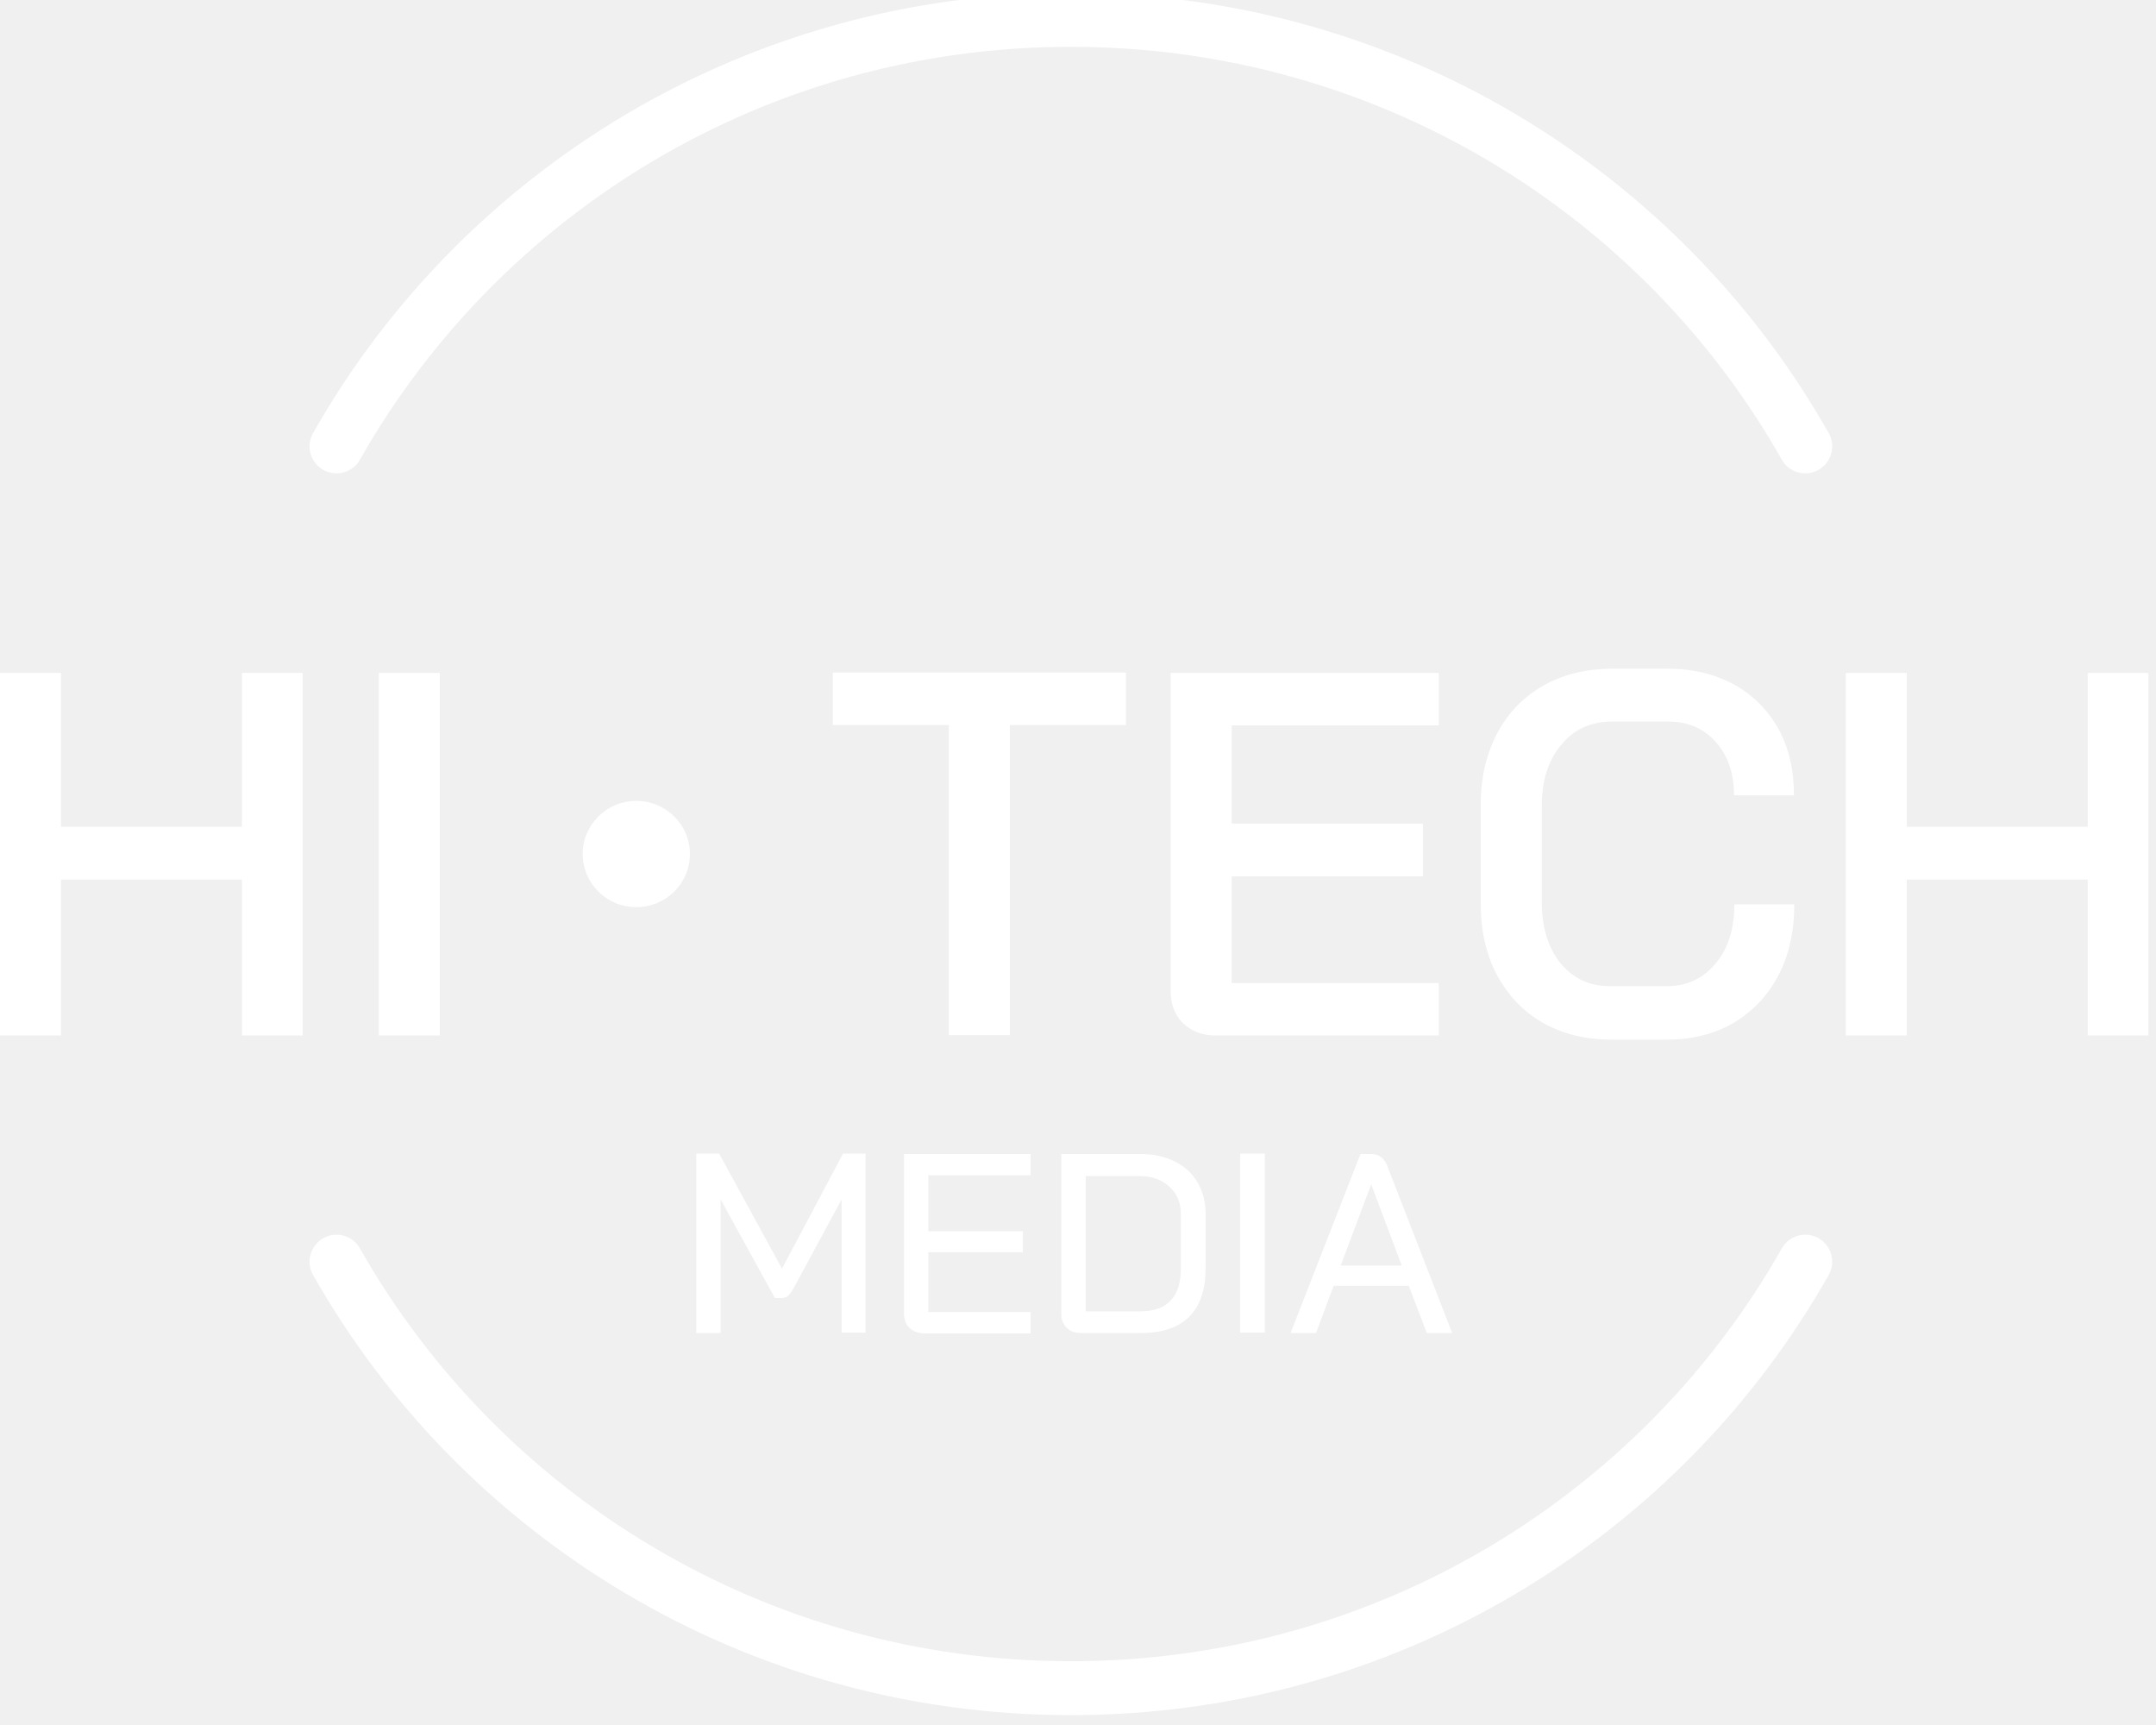
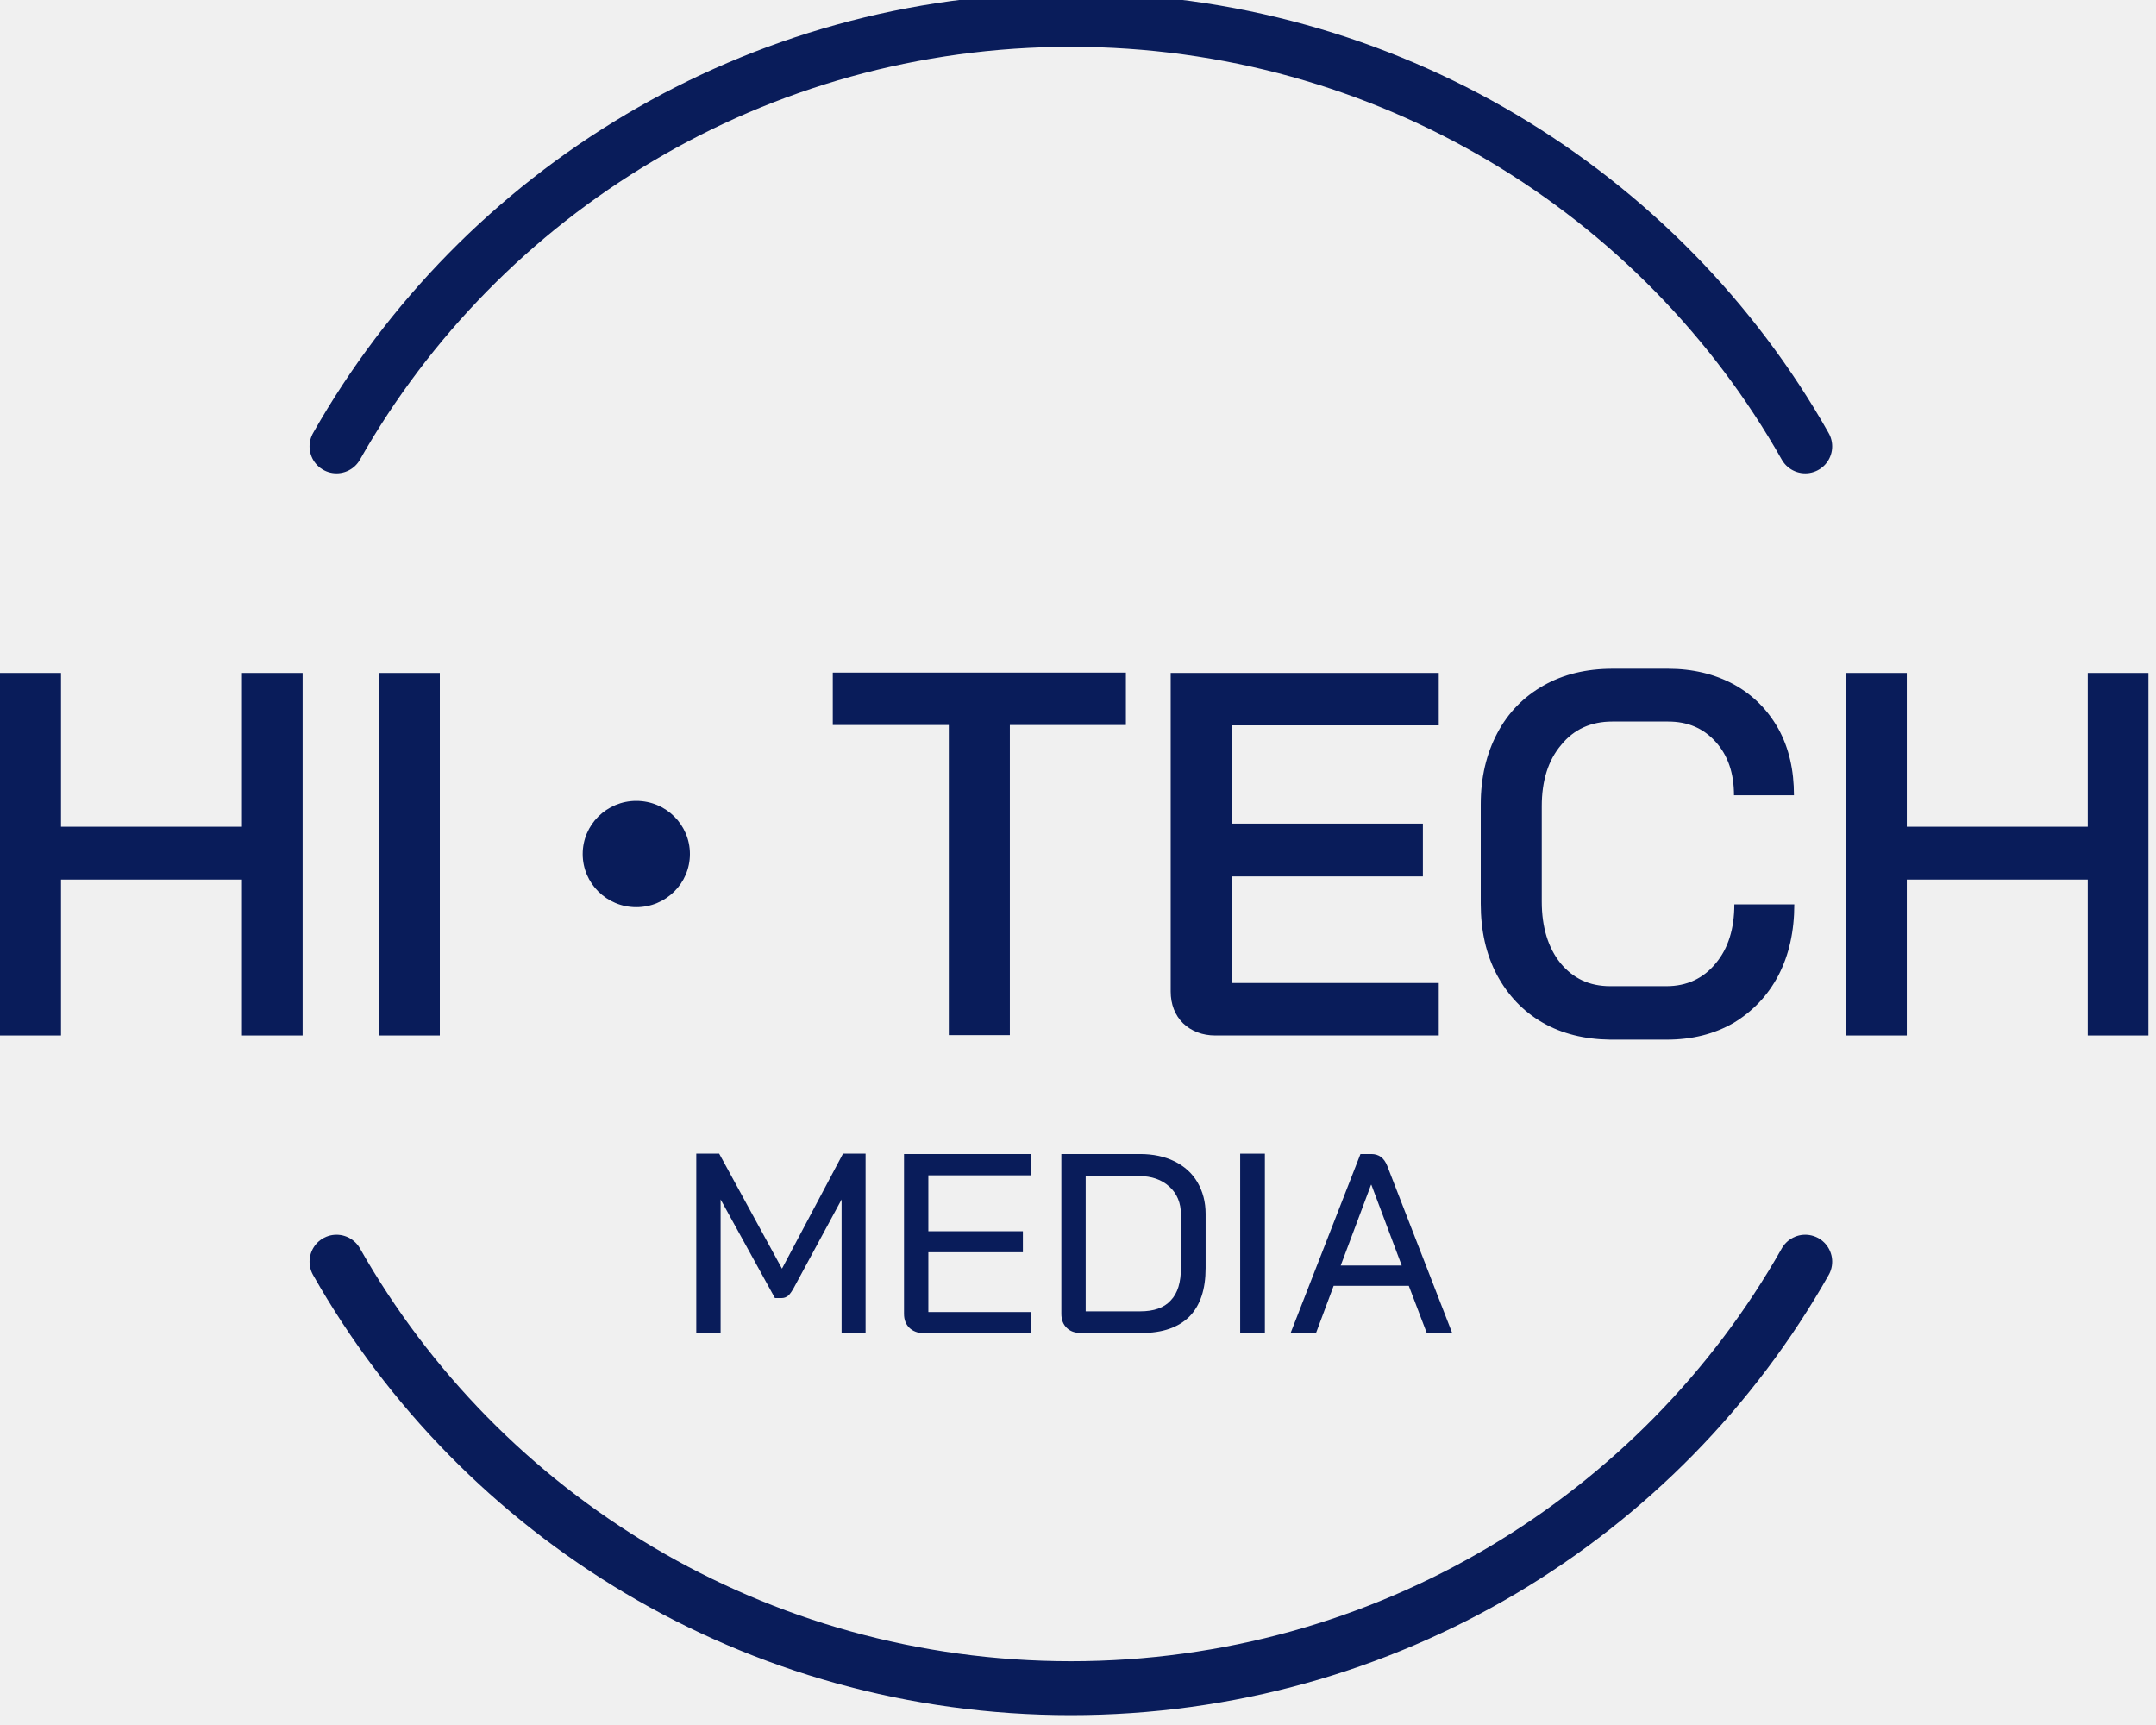
<svg xmlns="http://www.w3.org/2000/svg" width="80" height="64" viewBox="0 0 80 64" fill="none">
  <g clip-path="url(#clip0_55_1349)">
-     <path d="M12.486 16.561C17.839 7.119 28.035 0.737 39.735 0.737C51.449 0.737 61.645 7.119 66.985 16.561" stroke="white" stroke-width="2" stroke-miterlimit="10" stroke-linecap="round" />
-     <path d="M12.486 46.81C17.839 56.253 28.035 62.634 39.735 62.634C51.436 62.634 61.645 56.253 66.985 46.81" stroke="white" stroke-width="2" stroke-miterlimit="10" stroke-linecap="round" />
-     <path d="M25.849 42.802H26.686L29.016 47.069L31.28 42.802H32.118V49.443H31.228V44.501L29.461 47.77C29.383 47.913 29.317 48.003 29.252 48.068C29.186 48.12 29.108 48.159 29.016 48.159H28.754L26.739 44.501V49.456H25.836V42.802H25.849Z" fill="white" />
-     <path d="M33.741 49.262C33.61 49.132 33.544 48.964 33.544 48.743V42.815H38.243V43.606H34.447V45.682H37.955V46.46H34.447V48.678H38.243V49.469H34.264C34.055 49.456 33.872 49.392 33.741 49.262Z" fill="white" />
-     <path d="M39.578 49.262C39.447 49.132 39.382 48.964 39.382 48.743V42.815H42.301C42.785 42.815 43.217 42.906 43.583 43.088C43.95 43.269 44.238 43.529 44.434 43.866C44.63 44.203 44.735 44.592 44.735 45.033V47.044C44.735 47.835 44.539 48.432 44.133 48.847C43.727 49.249 43.138 49.456 42.353 49.456H40.115C39.879 49.456 39.709 49.392 39.578 49.262ZM42.314 48.652C42.811 48.652 43.191 48.523 43.439 48.25C43.701 47.978 43.819 47.576 43.819 47.031V45.059C43.819 44.631 43.675 44.281 43.387 44.022C43.099 43.762 42.733 43.633 42.261 43.633H40.285V48.652H42.314Z" fill="white" />
-     <path d="M46.018 42.802H46.934V49.443H46.018V42.802Z" fill="white" />
-     <path d="M52.274 47.705H49.486L48.832 49.456H47.889L50.481 42.815H50.886C51.161 42.815 51.358 42.958 51.475 43.256L53.884 49.456H52.941L52.274 47.705ZM49.748 46.953H52.012L50.886 43.957H50.873L49.748 46.953Z" fill="white" />
-     <path d="M0 24.967H2.264V30.674H8.978V24.967H11.229V38.418H8.978V32.633H2.264V38.418H0V24.967Z" fill="white" />
-     <path d="M14.056 24.967H16.32V38.418H14.056V24.967Z" fill="white" />
-     <path d="M35.206 26.899H30.901V24.954H41.777V26.899H37.471V38.405H35.206V26.899Z" fill="white" />
-     <path d="M43.897 37.964C43.596 37.665 43.439 37.263 43.439 36.783V24.967H53.386V26.912H45.703V30.557H52.797V32.516H45.703V36.472H53.386V38.418H45.101C44.617 38.418 44.211 38.262 43.897 37.964Z" fill="white" />
-     <path d="M57.234 37.938C56.514 37.523 55.951 36.926 55.546 36.174C55.14 35.408 54.944 34.526 54.944 33.528V29.844C54.944 28.845 55.153 27.963 55.559 27.198C55.964 26.432 56.54 25.849 57.273 25.434C58.006 25.018 58.857 24.811 59.838 24.811H61.893C62.809 24.811 63.621 25.006 64.341 25.395C65.047 25.784 65.597 26.342 65.99 27.042C66.382 27.755 66.566 28.573 66.566 29.506H64.341C64.341 28.689 64.118 28.028 63.66 27.522C63.202 27.016 62.626 26.77 61.893 26.77H59.825C59.04 26.77 58.399 27.055 57.928 27.639C57.443 28.209 57.208 28.975 57.208 29.909V33.45C57.208 34.397 57.443 35.162 57.901 35.733C58.373 36.303 58.974 36.589 59.747 36.589H61.841C62.587 36.589 63.202 36.303 63.66 35.746C64.131 35.188 64.354 34.448 64.354 33.553H66.579C66.579 34.552 66.382 35.434 65.99 36.187C65.597 36.939 65.034 37.523 64.328 37.951C63.608 38.366 62.783 38.573 61.841 38.573H59.747C58.791 38.56 57.954 38.353 57.234 37.938Z" fill="white" />
-     <path d="M68.489 24.967H70.753V30.674H77.468V24.967H79.719V38.418H77.468V32.633H70.753V38.418H68.489V24.967Z" fill="white" />
-     <path d="M23.61 33.657C24.709 33.657 25.6 32.775 25.6 31.686C25.6 30.596 24.709 29.714 23.61 29.714C22.512 29.714 21.621 30.596 21.621 31.686C21.621 32.775 22.512 33.657 23.61 33.657Z" fill="white" />
+     <path d="M12.486 16.561C17.839 7.119 28.035 0.737 39.735 0.737C51.449 0.737 61.645 7.119 66.985 16.561" stroke="#091C5A" stroke-width="2" stroke-miterlimit="10" stroke-linecap="round" />
+     <path d="M12.486 46.81C17.839 56.253 28.035 62.634 39.735 62.634C51.436 62.634 61.645 56.253 66.985 46.81" stroke="#091C5A" stroke-width="2" stroke-miterlimit="10" stroke-linecap="round" />
+     <path d="M25.849 42.802H26.686L29.016 47.069L31.28 42.802H32.118V49.443H31.228V44.501L29.461 47.77C29.383 47.913 29.317 48.003 29.252 48.068C29.186 48.12 29.108 48.159 29.016 48.159H28.754L26.739 44.501V49.456H25.836V42.802H25.849Z" fill="#091C5A" />
+     <path d="M33.741 49.262C33.61 49.132 33.544 48.964 33.544 48.743V42.815H38.243V43.606H34.447V45.682H37.955V46.46H34.447V48.678H38.243V49.469H34.264C34.055 49.456 33.872 49.392 33.741 49.262Z" fill="#091C5A" />
+     <path d="M39.578 49.262C39.447 49.132 39.382 48.964 39.382 48.743V42.815H42.301C42.785 42.815 43.217 42.906 43.583 43.088C43.95 43.269 44.238 43.529 44.434 43.866C44.63 44.203 44.735 44.592 44.735 45.033V47.044C44.735 47.835 44.539 48.432 44.133 48.847C43.727 49.249 43.138 49.456 42.353 49.456H40.115C39.879 49.456 39.709 49.392 39.578 49.262ZM42.314 48.652C42.811 48.652 43.191 48.523 43.439 48.25C43.701 47.978 43.819 47.576 43.819 47.031V45.059C43.819 44.631 43.675 44.281 43.387 44.022C43.099 43.762 42.733 43.633 42.261 43.633H40.285V48.652H42.314Z" fill="#091C5A" />
+     <path d="M46.018 42.802H46.934V49.443H46.018V42.802Z" fill="#091C5A" />
+     <path d="M52.274 47.705H49.486L48.832 49.456H47.889L50.481 42.815H50.886C51.161 42.815 51.358 42.958 51.475 43.256L53.884 49.456H52.941L52.274 47.705ZM49.748 46.953H52.012L50.886 43.957H50.873L49.748 46.953Z" fill="#091C5A" />
+     <path d="M0 24.967H2.264V30.674H8.978V24.967H11.229V38.418H8.978V32.633H2.264V38.418H0V24.967Z" fill="#091C5A" />
+     <path d="M14.056 24.967H16.32V38.418H14.056V24.967Z" fill="#091C5A" />
+     <path d="M35.206 26.899H30.901V24.954H41.777V26.899H37.471V38.405H35.206V26.899Z" fill="#091C5A" />
+     <path d="M43.897 37.964C43.596 37.665 43.439 37.263 43.439 36.783V24.967H53.386V26.912H45.703V30.557H52.797V32.516H45.703V36.472H53.386V38.418H45.101C44.617 38.418 44.211 38.262 43.897 37.964Z" fill="#091C5A" />
+     <path d="M57.234 37.938C56.514 37.523 55.951 36.926 55.546 36.174C55.14 35.408 54.944 34.526 54.944 33.528V29.844C54.944 28.845 55.153 27.963 55.559 27.198C55.964 26.432 56.54 25.849 57.273 25.434C58.006 25.018 58.857 24.811 59.838 24.811H61.893C62.809 24.811 63.621 25.006 64.341 25.395C65.047 25.784 65.597 26.342 65.99 27.042C66.382 27.755 66.566 28.573 66.566 29.506H64.341C64.341 28.689 64.118 28.028 63.66 27.522C63.202 27.016 62.626 26.77 61.893 26.77H59.825C59.04 26.77 58.399 27.055 57.928 27.639C57.443 28.209 57.208 28.975 57.208 29.909V33.45C57.208 34.397 57.443 35.162 57.901 35.733C58.373 36.303 58.974 36.589 59.747 36.589H61.841C62.587 36.589 63.202 36.303 63.66 35.746C64.131 35.188 64.354 34.448 64.354 33.553H66.579C66.579 34.552 66.382 35.434 65.99 36.187C65.597 36.939 65.034 37.523 64.328 37.951C63.608 38.366 62.783 38.573 61.841 38.573H59.747C58.791 38.56 57.954 38.353 57.234 37.938Z" fill="#091C5A" />
+     <path d="M68.489 24.967H70.753V30.674H77.468V24.967H79.719V38.418H77.468V32.633H70.753V38.418H68.489V24.967Z" fill="#091C5A" />
+     <path d="M23.61 33.657C24.709 33.657 25.6 32.775 25.6 31.686C25.6 30.596 24.709 29.714 23.61 29.714C22.512 29.714 21.621 30.596 21.621 31.686C21.621 32.775 22.512 33.657 23.61 33.657Z" fill="#091C5A" />
  </g>
  <defs>
    <clipPath id="clip0_55_1349">
      <rect width="80" height="64" fill="white" />
    </clipPath>
  </defs>
</svg>
